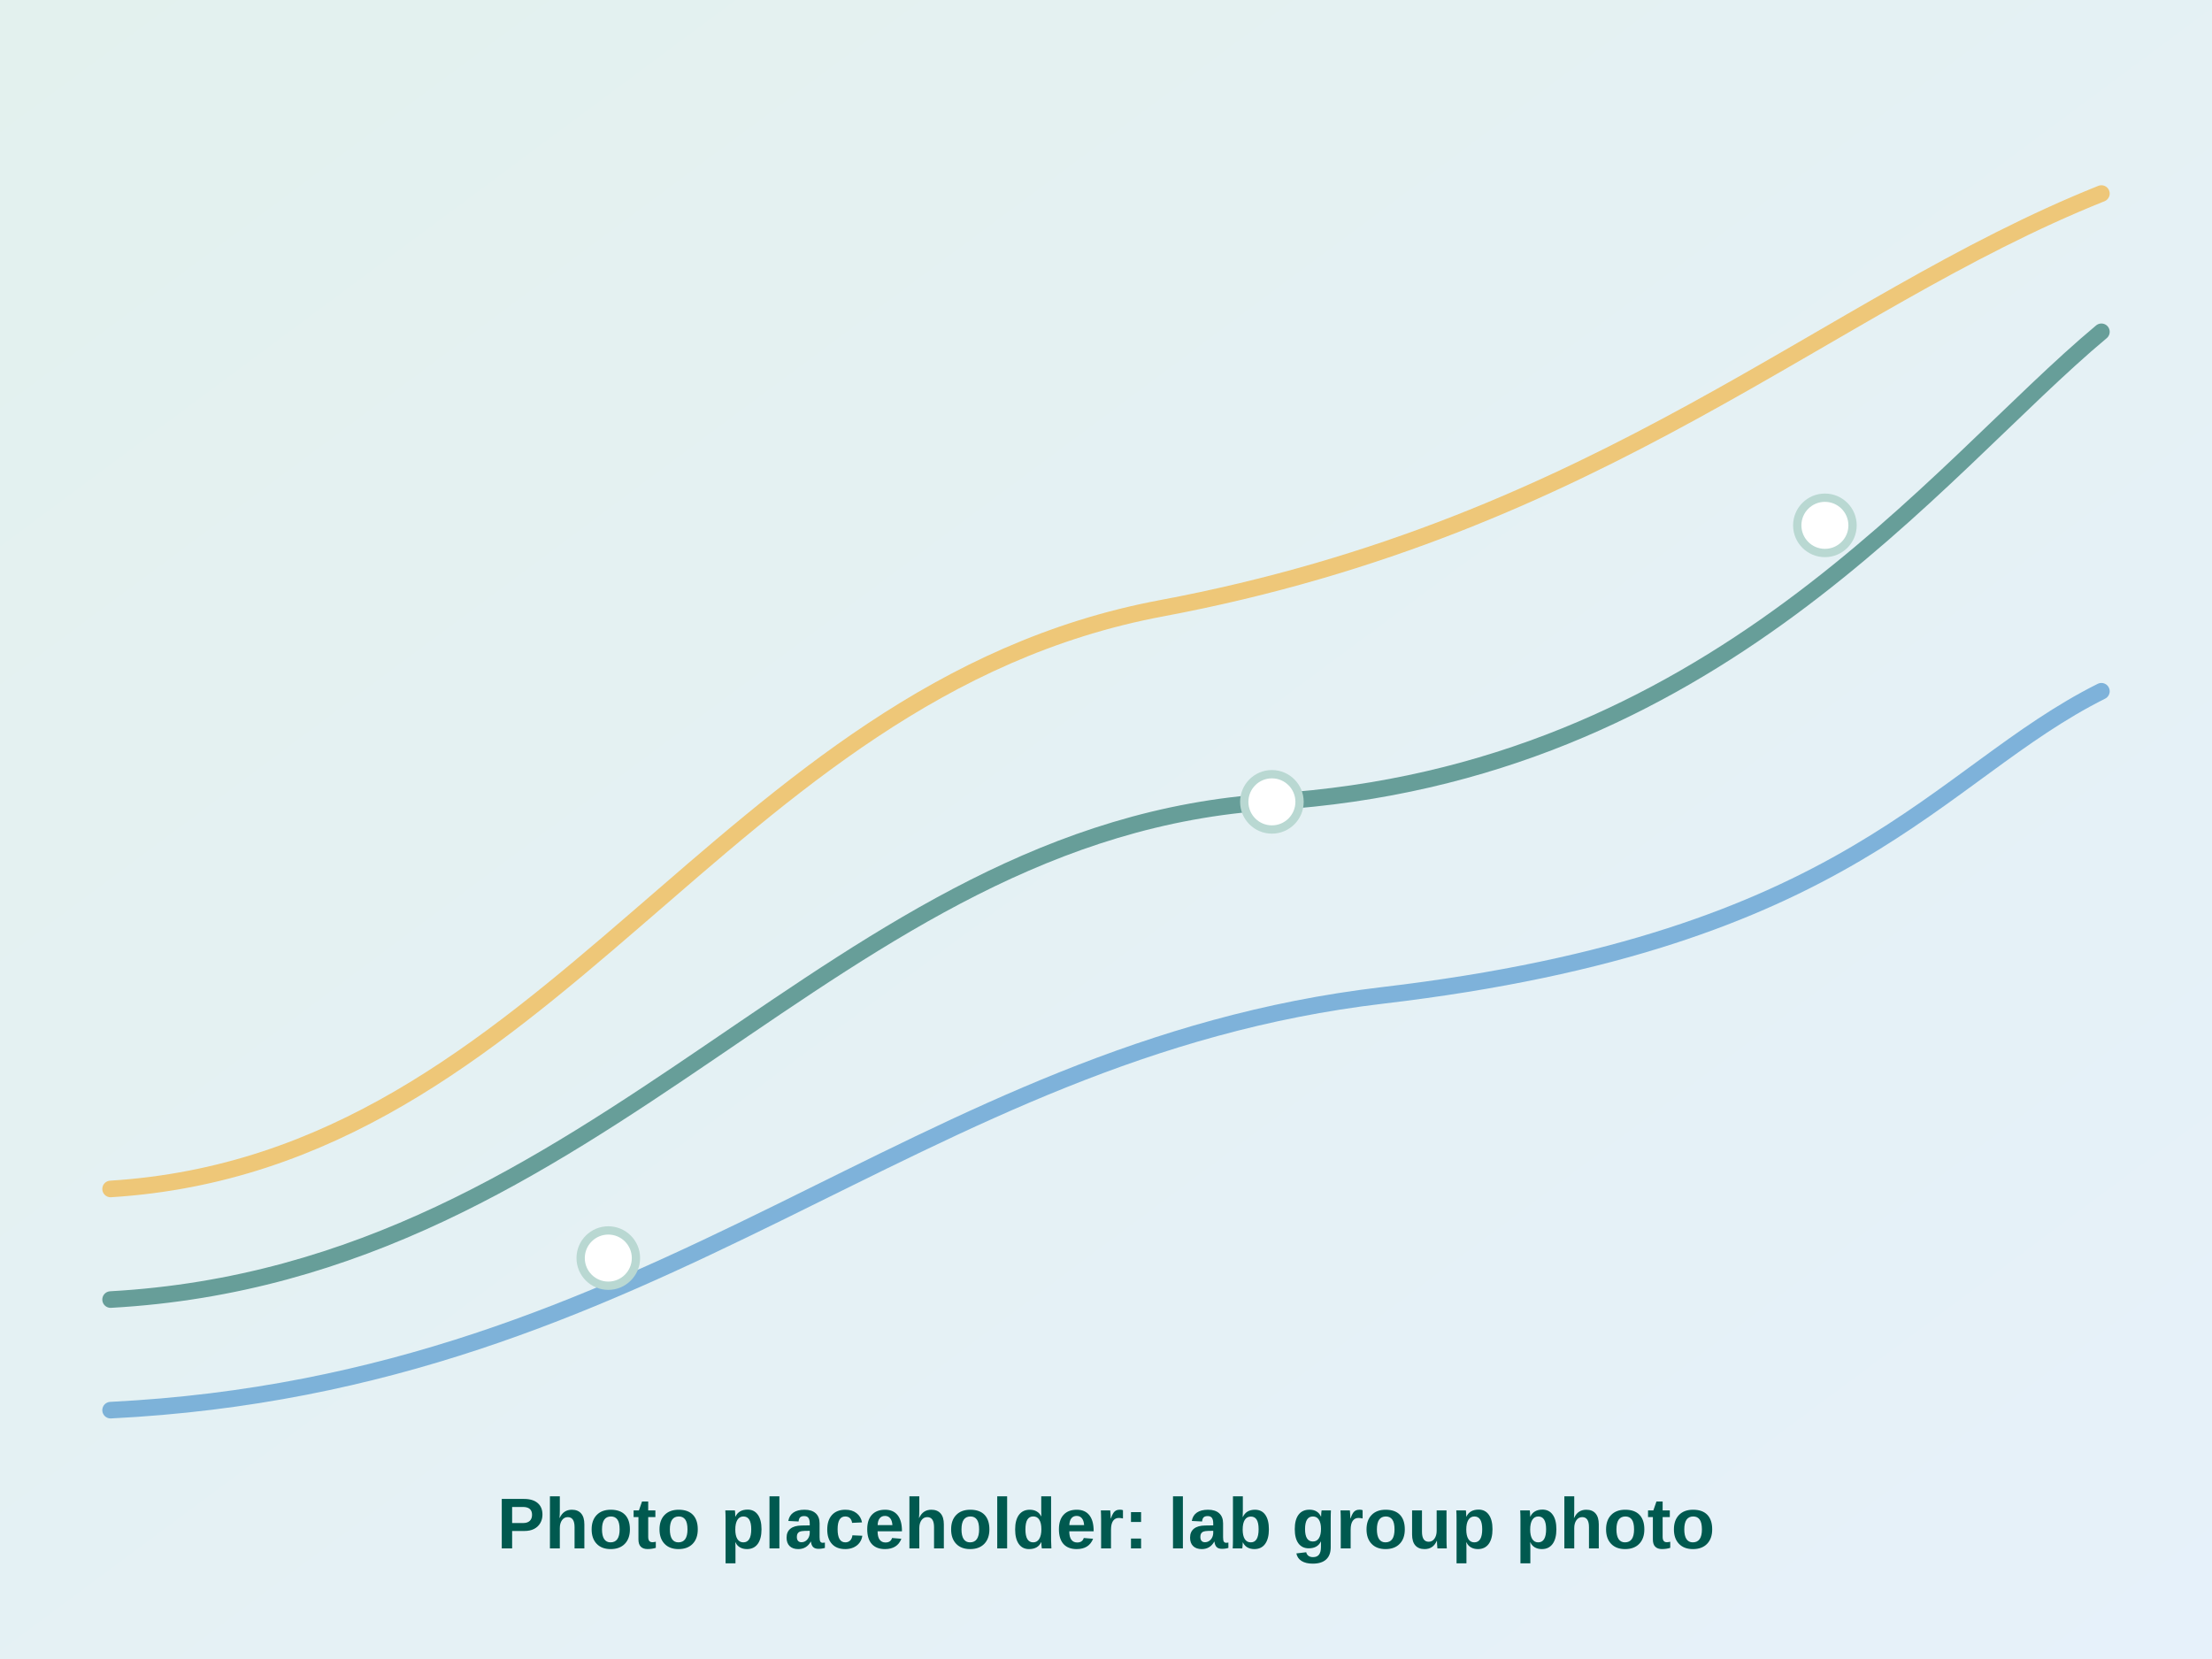
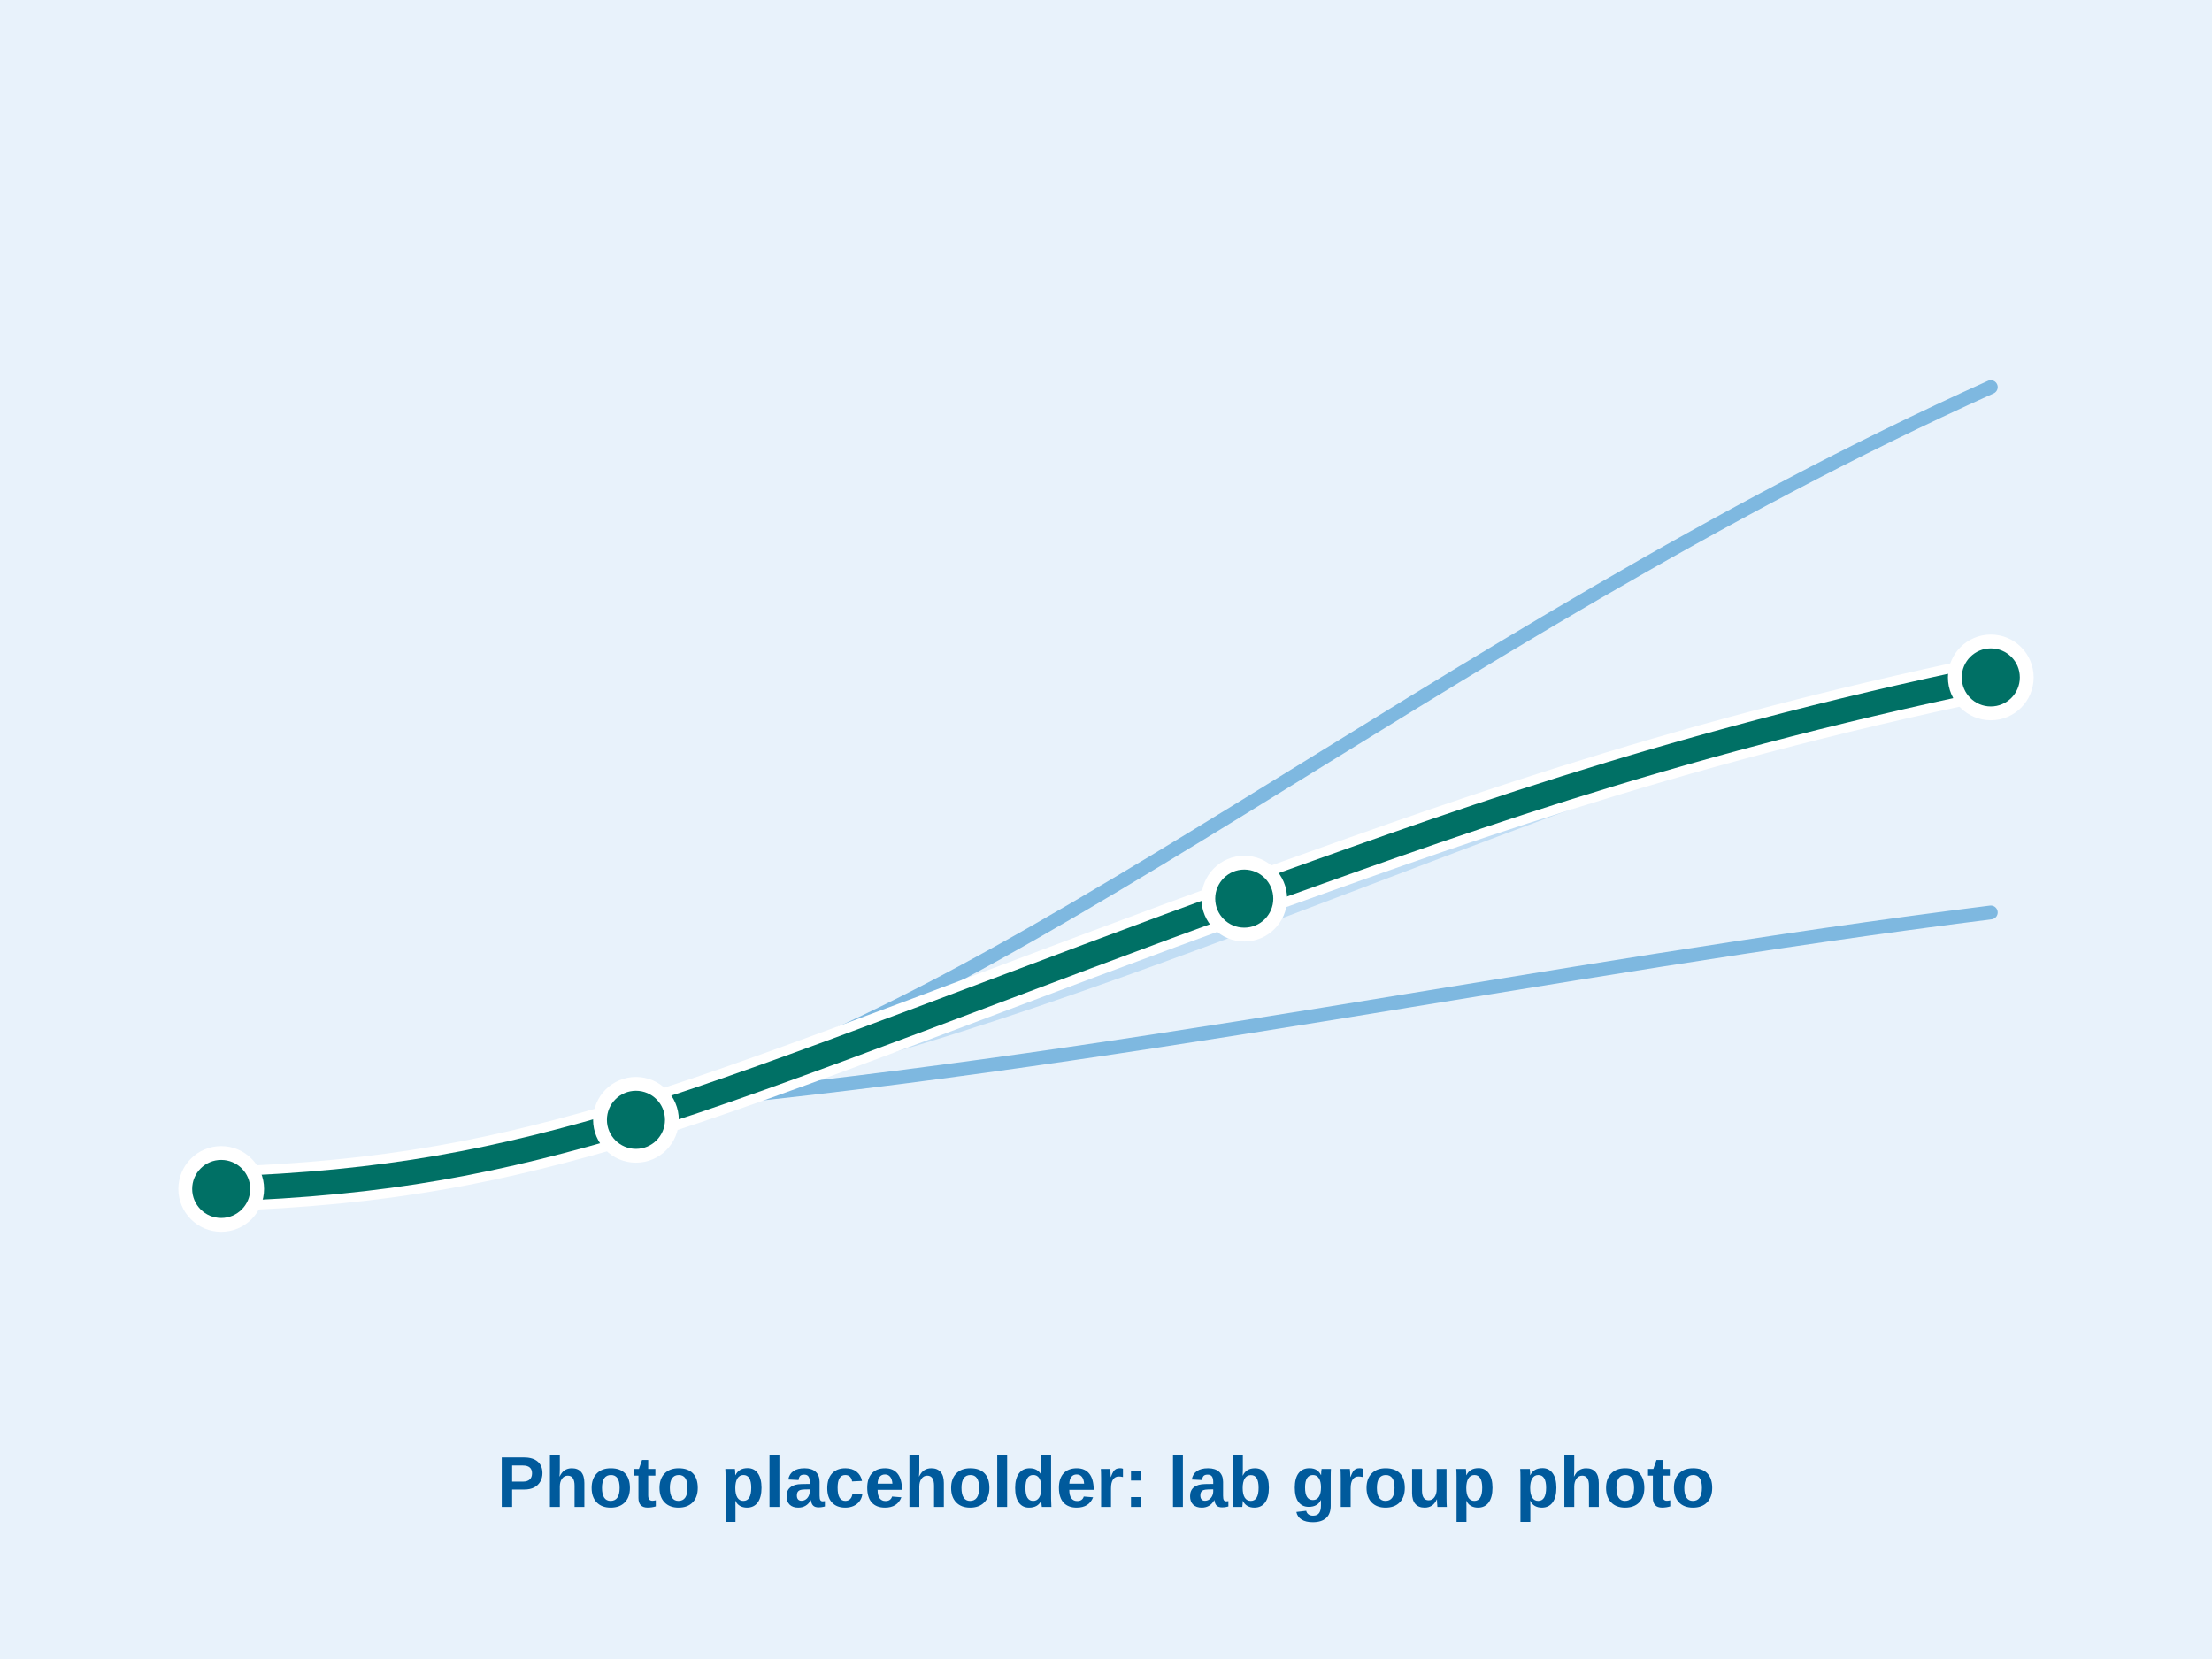
<svg xmlns="http://www.w3.org/2000/svg" viewBox="0 0 800 600" width="800" height="600">
-   <defs>
-     <linearGradient id="g" x1="0" y1="0" x2="1" y2="1">
-       <stop offset="0" stop-color="#e3f1ee" />
-       <stop offset="1" stop-color="#e6f1fa" />
-     </linearGradient>
-   </defs>
-   <rect width="800" height="600" fill="url(#g)" />
-   <g fill="none" stroke-width="6" stroke-linecap="round">
-     <path d="M40 470 C220 460 300 300 460 290 S700 170 760 120" stroke="#00594f" opacity=".55" />
-     <path d="M40 510 C240 500 330 380 500 360 S700 280 760 250" stroke="#0067b9" opacity=".45" />
-     <path d="M40 430 C200 420 260 250 420 220 S660 110 760 70" stroke="#f2b544" opacity=".7" />
+   <rect width="800" height="600" fill="#e8f2fb" />
+   <g fill="none" stroke-linecap="round" stroke-width="5">
+     <path d="M230 400 C360 370 520 230 720 140" stroke="#7eb8e0" />
+     <path d="M230 400 C380 375 540 290 720 240" stroke="#c1ddf4" />
+     <path d="M230 400 C400 385 560 350 720 330" stroke="#7eb8e0" />
  </g>
-   <g fill="#fff" stroke="#b9d8d2" stroke-width="3">
-     <circle cx="220" cy="455" r="10" />
-     <circle cx="460" cy="290" r="10" />
-     <circle cx="660" cy="190" r="10" />
+   <path d="M80 430 C140 428 180 420 230 405 S380 350 450 325 S600 270 720 245" fill="none" stroke="#fff" stroke-width="16" stroke-linecap="round" />
+   <path d="M80 430 C140 428 180 420 230 405 S380 350 450 325 S600 270 720 245" fill="none" stroke="#007065" stroke-width="9" stroke-linecap="round" />
+   <g fill="#007065" stroke="#fff" stroke-width="5">
+     <circle cx="80" cy="430" r="13" />
+     <circle cx="230" cy="405" r="13" />
+     <circle cx="450" cy="325" r="13" />
+     <circle cx="720" cy="245" r="13" />
  </g>
-   <text x="400" y="560" text-anchor="middle" font-family="Arial, sans-serif" font-size="26" font-weight="700" fill="#00594f">Photo placeholder: lab group photo</text>
+   <text x="400" y="545" text-anchor="middle" font-family="Arial, sans-serif" font-size="26" font-weight="700" fill="#005a9c">Photo placeholder: lab group photo</text>
</svg>
